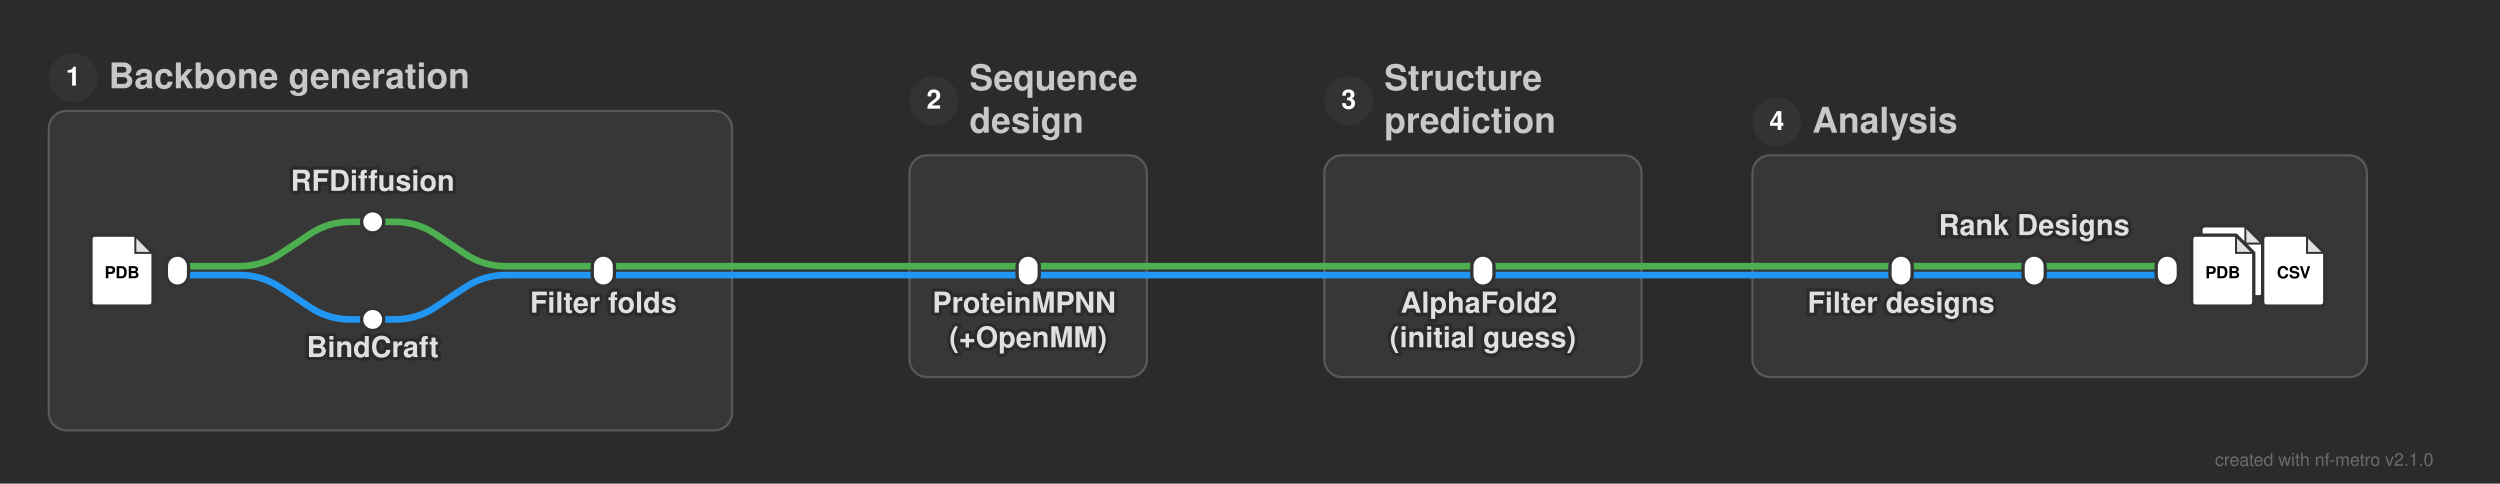
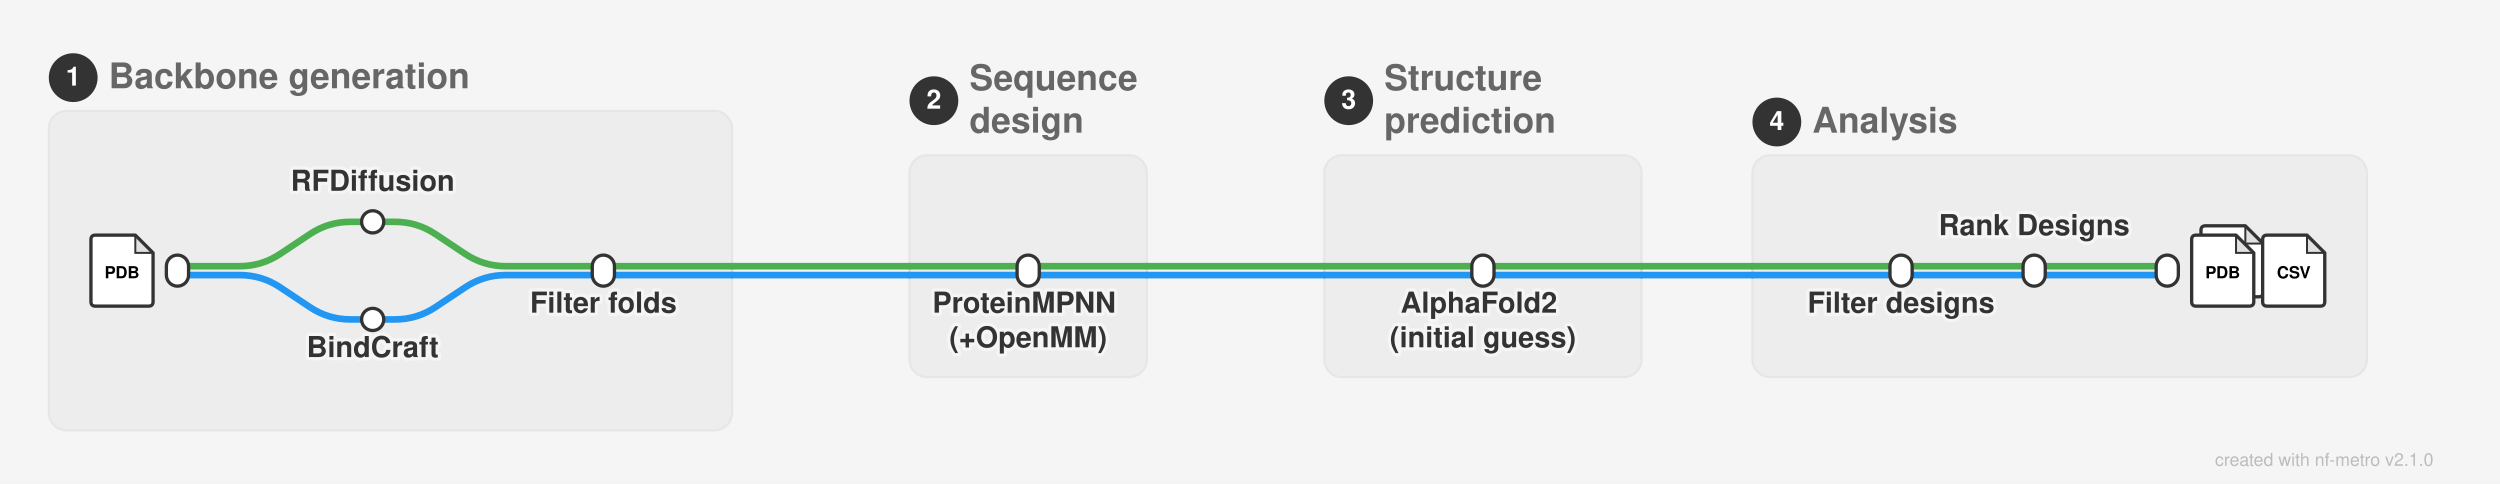
- <svg xmlns="http://www.w3.org/2000/svg" width="1127" height="218" viewBox="0 0 1127 218" style="color-scheme: light dark">
+ <svg xmlns="http://www.w3.org/2000/svg" width="1127" height="218" viewBox="0 0 1127 218">
  <defs>
</defs>
-   <style>.nf-metro-bg { fill: var(--nfm-map-bg, light-dark(#f5f5f5, #2b2b2b)); }
- .nf-metro-title { fill: var(--nfm-map-title-color, light-dark(#111111, #ffffff)); }
- .nf-metro-station-label { fill: var(--nfm-map-label-color, light-dark(#333333, #e0e0e0)); }
- .nf-metro-section-box { fill: var(--nfm-map-section-fill, light-dark(#ededed, #373737)); stroke: var(--nfm-map-section-stroke, light-dark(#e6e6e6, #595959)); }
- .nf-metro-section-label { fill: var(--nfm-map-section-label-color, light-dark(#666666, #c8c8c8)); }
- .nf-metro-group-label { fill: var(--nfm-map-section-label-color, light-dark(#666666, #c8c8c8)); }
- .nf-metro-group-underline { stroke: var(--nfm-map-section-label-color, light-dark(#666666, #c8c8c8)); }
- .nf-metro-legend-bg { fill: var(--nfm-map-legend-bg, light-dark(rgba(255, 255, 255, 0.8), rgba(0, 0, 0, 0.3))); }
- .nf-metro-legend-text { fill: var(--nfm-map-legend-text-color, light-dark(#333333, #e0e0e0)); }
- .nf-metro-marker-stroke { stroke: var(--nfm-map-marker-stroke, light-dark(#333333, #f0f0f0)); }
- .nf-metro-label-halo { fill: var(--nfm-map-bg, light-dark(#f5f5f5, #2b2b2b)); stroke: var(--nfm-map-bg, light-dark(#f5f5f5, #2b2b2b)); }</style>
+   <style>.nf-metro-bg { fill: #f5f5f5; }
+ .nf-metro-title { fill: #111111 }
+ .nf-metro-station-label { fill: #333333; }
+ .nf-metro-section-box { fill: #ededed; stroke: #e6e6e6; }
+ .nf-metro-section-label { fill: #666666; }
+ .nf-metro-group-label { fill: #666666; }
+ .nf-metro-group-underline { stroke: #666666; }
+ .nf-metro-legend-bg { fill: rgba(255, 255, 255, 0.8); }
+ .nf-metro-legend-text { fill: #333333; }
+ .nf-metro-marker-stroke { stroke: #333333; }
+ .nf-metro-label-halo { fill: #f5f5f5; stroke: #f5f5f5; }</style>
  <rect x="0" y="0" width="1127" height="218" fill="#2b2b2b" class="nf-metro-bg" />
  <rect x="22.0" y="50.0" width="308.0" height="144.0" rx="8" ry="8" fill="#373737" stroke="#595959" stroke-width="1.0" class="nf-metro-section-box" data-section-id="centered_sec" data-section-lines="bc,rf" />
  <circle cx="33.0" cy="35.0" r="11" fill="#333333" class="nf-metro-section-num-circle" data-section-id="centered_sec" />
  <text x="33.0" y="35.0" font-size="12" fill="#ffffff" font-family="'Helvetica Neue', Helvetica, Arial, sans-serif" font-weight="bold" text-anchor="middle" dy="0.3em" data-section-id="centered_sec">1</text>
  <text x="49.0" y="35.0" font-size="16.0" fill="#c8c8c8" font-family="'Helvetica Neue', Helvetica, Arial, sans-serif" font-weight="bold" dy="0.3em" class="nf-metro-section-label" data-section-id="centered_sec">Backbone generation</text>
  <rect x="410.0" y="70.0" width="107.0" height="100" rx="8" ry="8" fill="#373737" stroke="#595959" stroke-width="1.0" class="nf-metro-section-box" data-section-id="sequence_design" data-section-lines="bc,rf" />
  <circle cx="421.0" cy="45.4" r="11" fill="#333333" class="nf-metro-section-num-circle" data-section-id="sequence_design" />
  <text x="421.0" y="45.4" font-size="12" fill="#ffffff" font-family="'Helvetica Neue', Helvetica, Arial, sans-serif" font-weight="bold" text-anchor="middle" dy="0.3em" data-section-id="sequence_design">2</text>
  <text x="437.0" y="35.8" font-size="16.0" fill="#c8c8c8" font-family="'Helvetica Neue', Helvetica, Arial, sans-serif" font-weight="bold" dy="0.3em" class="nf-metro-section-label" data-section-id="sequence_design">
    <tspan x="437.0" dy="0em">Sequence</tspan>
    <tspan x="437.0" dy="1.2em">design</tspan>
  </text>
  <rect x="597.0" y="70.0" width="143.0" height="100" rx="8" ry="8" fill="#373737" stroke="#595959" stroke-width="1.0" class="nf-metro-section-box" data-section-id="structure_prediction" data-section-lines="bc,rf" />
  <circle cx="608.0" cy="45.4" r="11" fill="#333333" class="nf-metro-section-num-circle" data-section-id="structure_prediction" />
  <text x="608.0" y="45.4" font-size="12" fill="#ffffff" font-family="'Helvetica Neue', Helvetica, Arial, sans-serif" font-weight="bold" text-anchor="middle" dy="0.3em" data-section-id="structure_prediction">3</text>
  <text x="624.0" y="35.8" font-size="16.0" fill="#c8c8c8" font-family="'Helvetica Neue', Helvetica, Arial, sans-serif" font-weight="bold" dy="0.3em" class="nf-metro-section-label" data-section-id="structure_prediction">
    <tspan x="624.0" dy="0em">Structure</tspan>
    <tspan x="624.0" dy="1.2em">prediction</tspan>
  </text>
  <rect x="790.0" y="70.0" width="277.0" height="100" rx="8" ry="8" fill="#373737" stroke="#595959" stroke-width="1.0" class="nf-metro-section-box" data-section-id="analysis" data-section-lines="bc,rf" />
  <circle cx="801.0" cy="55.0" r="11" fill="#333333" class="nf-metro-section-num-circle" data-section-id="analysis" />
  <text x="801.0" y="55.0" font-size="12" fill="#ffffff" font-family="'Helvetica Neue', Helvetica, Arial, sans-serif" font-weight="bold" text-anchor="middle" dy="0.3em" data-section-id="analysis">4</text>
  <text x="817.0" y="55.0" font-size="16.0" fill="#c8c8c8" font-family="'Helvetica Neue', Helvetica, Arial, sans-serif" font-weight="bold" dy="0.3em" class="nf-metro-section-label" data-section-id="analysis">Analysis</text>
  <path d="M80.0,124.0 L108.0,124.0 Q118.0,124.0,126.321,129.547 L139.679,138.453 Q148.0,144.0,158.0,144.0 L168.0,144.0" stroke="#2196F3" stroke-width="3.0" fill="none" stroke-linecap="round" stroke-linejoin="round" class="metro-line-bc" data-line-id="bc" />
  <path d="M168.0,144.0 L178.0,144.0 Q188.0,144.0,196.321,138.453 L209.679,129.547 Q218.0,124.0,228.0,124.0 L272.0,124.0" stroke="#2196F3" stroke-width="3.0" fill="none" stroke-linecap="round" stroke-linejoin="round" class="metro-line-bc" data-line-id="bc" />
  <path d="M857.0,124.0 L917.0,124.0" stroke="#2196F3" stroke-width="3.0" stroke-linecap="round" class="metro-line-bc" data-line-id="bc" />
  <path d="M917.0,124.0 L977.0,124.0" stroke="#2196F3" stroke-width="3.0" stroke-linecap="round" class="metro-line-bc" data-line-id="bc" />
  <path d="M272.0,124.0 L330.0,124.0" stroke="#2196F3" stroke-width="3.0" stroke-linecap="round" class="metro-line-bc" data-line-id="bc" />
  <path d="M410.0,124.0 L463.5,124.0" stroke="#2196F3" stroke-width="3.0" stroke-linecap="round" class="metro-line-bc" data-line-id="bc" />
  <path d="M463.5,124.0 L517.0,124.0" stroke="#2196F3" stroke-width="3.0" stroke-linecap="round" class="metro-line-bc" data-line-id="bc" />
  <path d="M597.0,124.0 L668.5,124.0" stroke="#2196F3" stroke-width="3.0" stroke-linecap="round" class="metro-line-bc" data-line-id="bc" />
  <path d="M668.5,124.0 L740.0,124.0" stroke="#2196F3" stroke-width="3.0" stroke-linecap="round" class="metro-line-bc" data-line-id="bc" />
  <path d="M790.0,124.0 L857.0,124.0" stroke="#2196F3" stroke-width="3.0" stroke-linecap="round" class="metro-line-bc" data-line-id="bc" />
  <path d="M330.0,124.0 L410.0,124.0" stroke="#2196F3" stroke-width="3.0" stroke-linecap="round" class="metro-line-bc" data-line-id="bc" />
  <path d="M517.0,124.0 L597.0,124.0" stroke="#2196F3" stroke-width="3.0" stroke-linecap="round" class="metro-line-bc" data-line-id="bc" />
  <path d="M740.0,124.0 L790.0,124.0" stroke="#2196F3" stroke-width="3.0" stroke-linecap="round" class="metro-line-bc" data-line-id="bc" />
  <path d="M80.0,120.0 L108.0,120.0 Q118.0,120.0,126.321,114.453 L139.679,105.547 Q148.0,100.0,158.0,100.0 L168.0,100.0" stroke="#4CAF50" stroke-width="3.0" fill="none" stroke-linecap="round" stroke-linejoin="round" class="metro-line-rf" data-line-id="rf" />
  <path d="M168.0,100.0 L178.0,100.0 Q188.0,100.0,196.321,105.547 L209.679,114.453 Q218.0,120.0,228.0,120.0 L272.0,120.0" stroke="#4CAF50" stroke-width="3.0" fill="none" stroke-linecap="round" stroke-linejoin="round" class="metro-line-rf" data-line-id="rf" />
  <path d="M857.0,120.0 L917.0,120.0" stroke="#4CAF50" stroke-width="3.0" stroke-linecap="round" class="metro-line-rf" data-line-id="rf" />
  <path d="M917.0,120.0 L977.0,120.0" stroke="#4CAF50" stroke-width="3.0" stroke-linecap="round" class="metro-line-rf" data-line-id="rf" />
  <path d="M272.0,120.0 L330.0,120.0" stroke="#4CAF50" stroke-width="3.0" stroke-linecap="round" class="metro-line-rf" data-line-id="rf" />
  <path d="M410.0,120.0 L463.5,120.0" stroke="#4CAF50" stroke-width="3.0" stroke-linecap="round" class="metro-line-rf" data-line-id="rf" />
  <path d="M463.5,120.0 L517.0,120.0" stroke="#4CAF50" stroke-width="3.0" stroke-linecap="round" class="metro-line-rf" data-line-id="rf" />
  <path d="M597.0,120.0 L668.5,120.0" stroke="#4CAF50" stroke-width="3.0" stroke-linecap="round" class="metro-line-rf" data-line-id="rf" />
  <path d="M668.5,120.0 L740.0,120.0" stroke="#4CAF50" stroke-width="3.0" stroke-linecap="round" class="metro-line-rf" data-line-id="rf" />
  <path d="M790.0,120.0 L857.0,120.0" stroke="#4CAF50" stroke-width="3.0" stroke-linecap="round" class="metro-line-rf" data-line-id="rf" />
  <path d="M330.0,120.0 L410.0,120.0" stroke="#4CAF50" stroke-width="3.0" stroke-linecap="round" class="metro-line-rf" data-line-id="rf" />
  <path d="M517.0,120.0 L597.0,120.0" stroke="#4CAF50" stroke-width="3.0" stroke-linecap="round" class="metro-line-rf" data-line-id="rf" />
  <path d="M740.0,120.0 L790.0,120.0" stroke="#4CAF50" stroke-width="3.0" stroke-linecap="round" class="metro-line-rf" data-line-id="rf" />
  <g class="nf-metro-station-group" data-node-id="mpnn" data-node-cx="463.5" data-node-cy="122.0" data-node-r="5.0" data-node-groups="bc,rf" data-node-region="sequence_design" data-node-w="10.0" data-node-h="14.0" data-node-rx="5.0">
    <rect x="458.5" y="115.0" width="10.0" height="14.0" rx="5.0" ry="5.0" fill="#ffffff" stroke="#333333" stroke-width="1.5" class="nf-metro-station" data-station-id="mpnn" data-station-lines="bc,rf" data-station-label="ProteinMPNN (+OpenMM)" data-section-id="sequence_design" data-section-name="Sequence design" />
  </g>
  <g class="nf-metro-station-group" data-node-id="r_in" data-node-cx="80.0" data-node-cy="122.0" data-node-r="5.0" data-node-groups="bc,rf" data-node-region="centered_sec" data-node-w="10.0" data-node-h="14.0" data-node-rx="5.0">
    <rect x="75.0" y="115.0" width="10.0" height="14.0" rx="5.0" ry="5.0" fill="#ffffff" stroke="#333333" stroke-width="1.5" class="nf-metro-station" data-station-id="r_in" data-station-lines="bc,rf" data-station-label="Target" data-section-id="centered_sec" data-section-name="Backbone generation" />
    <g data-station-id="r_in">
      <path d="M43.0,106.0 L61.0,106.0 L69.0,114.0 L69.0,136.0 Q69.0,138.0,67.0,138.0 L43.0,138.0 Q41.0,138.0,41.0,136.0 L41.0,108.0 Q41.0,106.0,43.0,106.0 Z" fill="#ffffff" stroke="#333333" stroke-width="1.5" stroke-linejoin="round" />
      <path d="M61.0,106.0 L61.0,114.0 L69.0,114.0 Z" fill="#333333" opacity="0.15" stroke="none" />
      <path d="M61.0,106.0 L61.0,114.0 L69.0,114.0" fill="none" stroke="#333333" stroke-width="0.9" />
      <text x="55.0" y="123.2" font-size="7.5" fill="#000000" font-family="'Helvetica Neue', Helvetica, Arial, sans-serif" font-weight="bold" text-anchor="middle" dy="0.3em">PDB</text>
    </g>
  </g>
  <g class="nf-metro-station-group" data-node-id="rfdiff" data-node-cx="168.0" data-node-cy="100.0" data-node-r="5.0" data-node-groups="rf" data-node-region="centered_sec" data-node-w="10.0" data-node-h="10.0" data-node-rx="5.0">
    <rect x="163.0" y="95.0" width="10.0" height="10.0" rx="5.0" ry="5.0" fill="#ffffff" stroke="#333333" stroke-width="1.5" class="nf-metro-station" data-station-id="rfdiff" data-station-lines="rf" data-station-label="RFDiffusion" data-section-id="centered_sec" data-section-name="Backbone generation" />
  </g>
  <g class="nf-metro-station-group" data-node-id="bc" data-node-cx="168.0" data-node-cy="144.0" data-node-r="5.0" data-node-groups="bc" data-node-region="centered_sec" data-node-w="10.0" data-node-h="10.0" data-node-rx="5.0">
    <rect x="163.0" y="139.0" width="10.0" height="10.0" rx="5.0" ry="5.0" fill="#ffffff" stroke="#333333" stroke-width="1.5" class="nf-metro-station" data-station-id="bc" data-station-lines="bc" data-station-label="BindCraft" data-section-id="centered_sec" data-section-name="Backbone generation" />
  </g>
  <g class="nf-metro-station-group" data-node-id="filtfold" data-node-cx="272.0" data-node-cy="122.0" data-node-r="5.0" data-node-groups="bc,rf" data-node-region="centered_sec" data-node-w="10.0" data-node-h="14.0" data-node-rx="5.0">
    <rect x="267.0" y="115.0" width="10.0" height="14.0" rx="5.0" ry="5.0" fill="#ffffff" stroke="#333333" stroke-width="1.5" class="nf-metro-station" data-station-id="filtfold" data-station-lines="bc,rf" data-station-label="Filter folds" data-section-id="centered_sec" data-section-name="Backbone generation" />
  </g>
  <g class="nf-metro-station-group" data-node-id="af2" data-node-cx="668.5" data-node-cy="122.0" data-node-r="5.0" data-node-groups="bc,rf" data-node-region="structure_prediction" data-node-w="10.0" data-node-h="14.0" data-node-rx="5.0">
    <rect x="663.5" y="115.0" width="10.0" height="14.0" rx="5.0" ry="5.0" fill="#ffffff" stroke="#333333" stroke-width="1.5" class="nf-metro-station" data-station-id="af2" data-station-lines="bc,rf" data-station-label="AlphaFold2 (initial guess)" data-section-id="structure_prediction" data-section-name="Structure prediction" />
  </g>
  <g class="nf-metro-station-group" data-node-id="filt" data-node-cx="857.0" data-node-cy="122.0" data-node-r="5.0" data-node-groups="bc,rf" data-node-region="analysis" data-node-w="10.0" data-node-h="14.0" data-node-rx="5.0">
    <rect x="852.0" y="115.0" width="10.0" height="14.0" rx="5.0" ry="5.0" fill="#ffffff" stroke="#333333" stroke-width="1.5" class="nf-metro-station" data-station-id="filt" data-station-lines="bc,rf" data-station-label="Filter designs" data-section-id="analysis" data-section-name="Analysis" />
  </g>
  <g class="nf-metro-station-group" data-node-id="rank" data-node-cx="917.0" data-node-cy="122.0" data-node-r="5.0" data-node-groups="bc,rf" data-node-region="analysis" data-node-w="10.0" data-node-h="14.0" data-node-rx="5.0">
    <rect x="912.0" y="115.0" width="10.0" height="14.0" rx="5.0" ry="5.0" fill="#ffffff" stroke="#333333" stroke-width="1.5" class="nf-metro-station" data-station-id="rank" data-station-lines="bc,rf" data-station-label="Rank Designs" data-section-id="analysis" data-section-name="Analysis" />
  </g>
  <g class="nf-metro-station-group" data-node-id="r_out" data-node-cx="977.0" data-node-cy="122.0" data-node-r="5.0" data-node-groups="bc,rf" data-node-region="analysis" data-node-w="10.0" data-node-h="14.0" data-node-rx="5.0">
    <rect x="972.0" y="115.0" width="10.0" height="14.0" rx="5.0" ry="5.0" fill="#ffffff" stroke="#333333" stroke-width="1.5" class="nf-metro-station" data-station-id="r_out" data-station-lines="bc,rf" data-station-label="Designs" data-section-id="analysis" data-section-name="Analysis" />
    <g data-station-id="r_out">
      <path d="M994.2,101.8 L1012.2,101.8 L1020.2,109.8 L1020.2,131.8 Q1020.2,133.8,1018.2,133.8 L994.2,133.8 Q992.2,133.8,992.2,131.8 L992.2,103.8 Q992.2,101.8,994.2,101.8 Z" fill="#ffffff" stroke="#333333" stroke-width="1.5" stroke-linejoin="round" />
      <path d="M1012.2,101.8 L1012.2,109.8 L1020.2,109.8 Z" fill="#333333" opacity="0.15" stroke="none" />
      <path d="M1012.2,101.8 L1012.2,109.8 L1020.2,109.8" fill="none" stroke="#333333" stroke-width="0.9" />
      <path d="M990.0,106.0 L1008.0,106.0 L1016.0,114.0 L1016.0,136.0 Q1016.0,138.0,1014.0,138.0 L990.0,138.0 Q988.0,138.0,988.0,136.0 L988.0,108.0 Q988.0,106.0,990.0,106.0 Z" fill="#ffffff" stroke="#333333" stroke-width="1.5" stroke-linejoin="round" />
      <path d="M1008.0,106.0 L1008.0,114.0 L1016.0,114.0 Z" fill="#333333" opacity="0.15" stroke="none" />
      <path d="M1008.0,106.0 L1008.0,114.0 L1016.0,114.0" fill="none" stroke="#333333" stroke-width="0.9" />
      <text x="1002.0" y="123.2" font-size="7.5" fill="#000000" font-family="'Helvetica Neue', Helvetica, Arial, sans-serif" font-weight="bold" text-anchor="middle" dy="0.3em">PDB</text>
      <path d="M1022.0,106.0 L1040.0,106.0 L1048.0,114.0 L1048.0,136.0 Q1048.0,138.0,1046.0,138.0 L1022.0,138.0 Q1020.0,138.0,1020.0,136.0 L1020.0,108.0 Q1020.0,106.0,1022.0,106.0 Z" fill="#ffffff" stroke="#333333" stroke-width="1.5" stroke-linejoin="round" />
      <path d="M1040.0,106.0 L1040.0,114.0 L1048.0,114.0 Z" fill="#333333" opacity="0.15" stroke="none" />
      <path d="M1040.0,106.0 L1040.0,114.0 L1048.0,114.0" fill="none" stroke="#333333" stroke-width="0.9" />
      <text x="1034.0" y="123.2" font-size="7.5" fill="#000000" font-family="'Helvetica Neue', Helvetica, Arial, sans-serif" font-weight="bold" text-anchor="middle" dy="0.3em">CSV</text>
    </g>
  </g>
  <text x="857.0" y="135.0" font-size="13.0" fill="#2b2b2b" stroke="#2b2b2b" stroke-width="3.0" stroke-linejoin="round" font-family="'Helvetica Neue', Helvetica, Arial, sans-serif" font-weight="bold" aria-hidden="true" class="nf-metro-label-halo" text-anchor="middle" dominant-baseline="hanging">Filter designs</text>
  <text x="857.0" y="135.0" font-size="13.0" fill="#e0e0e0" font-family="'Helvetica Neue', Helvetica, Arial, sans-serif" font-weight="bold" text-anchor="middle" dominant-baseline="hanging" data-station-id="filt" class="nf-metro-station-label">Filter designs</text>
  <text x="463.5" y="135.0" font-size="13.0" fill="#2b2b2b" stroke="#2b2b2b" stroke-width="3.0" stroke-linejoin="round" font-family="'Helvetica Neue', Helvetica, Arial, sans-serif" font-weight="bold" aria-hidden="true" class="nf-metro-label-halo" text-anchor="middle" dominant-baseline="hanging">
    <tspan x="463.5" dy="0em">ProteinMPNN</tspan>
    <tspan x="463.5" dy="1.2em">(+OpenMM)</tspan>
  </text>
  <text x="463.5" y="135.0" font-size="13.0" fill="#e0e0e0" font-family="'Helvetica Neue', Helvetica, Arial, sans-serif" font-weight="bold" text-anchor="middle" dominant-baseline="hanging" data-station-id="mpnn" class="nf-metro-station-label">
    <tspan x="463.5" dy="0em">ProteinMPNN</tspan>
    <tspan x="463.5" dy="1.2em">(+OpenMM)</tspan>
  </text>
  <text x="668.5" y="135.0" font-size="13.0" fill="#2b2b2b" stroke="#2b2b2b" stroke-width="3.0" stroke-linejoin="round" font-family="'Helvetica Neue', Helvetica, Arial, sans-serif" font-weight="bold" aria-hidden="true" class="nf-metro-label-halo" text-anchor="middle" dominant-baseline="hanging">
    <tspan x="668.5" dy="0em">AlphaFold2</tspan>
    <tspan x="668.5" dy="1.2em">(initial guess)</tspan>
  </text>
  <text x="668.5" y="135.0" font-size="13.0" fill="#e0e0e0" font-family="'Helvetica Neue', Helvetica, Arial, sans-serif" font-weight="bold" text-anchor="middle" dominant-baseline="hanging" data-station-id="af2" class="nf-metro-station-label">
    <tspan x="668.5" dy="0em">AlphaFold2</tspan>
    <tspan x="668.5" dy="1.2em">(initial guess)</tspan>
  </text>
  <text x="168.0" y="86.0" font-size="13.0" fill="#2b2b2b" stroke="#2b2b2b" stroke-width="3.0" stroke-linejoin="round" font-family="'Helvetica Neue', Helvetica, Arial, sans-serif" font-weight="bold" aria-hidden="true" class="nf-metro-label-halo" text-anchor="middle" dominant-baseline="auto">RFDiffusion</text>
  <text x="168.0" y="86.0" font-size="13.0" fill="#e0e0e0" font-family="'Helvetica Neue', Helvetica, Arial, sans-serif" font-weight="bold" text-anchor="middle" dominant-baseline="auto" data-station-id="rfdiff" class="nf-metro-station-label">RFDiffusion</text>
  <text x="917.0" y="106.0" font-size="13.0" fill="#2b2b2b" stroke="#2b2b2b" stroke-width="3.0" stroke-linejoin="round" font-family="'Helvetica Neue', Helvetica, Arial, sans-serif" font-weight="bold" aria-hidden="true" class="nf-metro-label-halo" text-anchor="middle" dominant-baseline="auto">Rank Designs</text>
  <text x="917.0" y="106.0" font-size="13.0" fill="#e0e0e0" font-family="'Helvetica Neue', Helvetica, Arial, sans-serif" font-weight="bold" text-anchor="middle" dominant-baseline="auto" data-station-id="rank" class="nf-metro-station-label">Rank Designs</text>
  <text x="168.0" y="155.0" font-size="13.0" fill="#2b2b2b" stroke="#2b2b2b" stroke-width="3.0" stroke-linejoin="round" font-family="'Helvetica Neue', Helvetica, Arial, sans-serif" font-weight="bold" aria-hidden="true" class="nf-metro-label-halo" text-anchor="middle" dominant-baseline="hanging">BindCraft</text>
  <text x="168.0" y="155.0" font-size="13.0" fill="#e0e0e0" font-family="'Helvetica Neue', Helvetica, Arial, sans-serif" font-weight="bold" text-anchor="middle" dominant-baseline="hanging" data-station-id="bc" class="nf-metro-station-label">BindCraft</text>
  <text x="272.0" y="135.0" font-size="13.0" fill="#2b2b2b" stroke="#2b2b2b" stroke-width="3.0" stroke-linejoin="round" font-family="'Helvetica Neue', Helvetica, Arial, sans-serif" font-weight="bold" aria-hidden="true" class="nf-metro-label-halo" text-anchor="middle" dominant-baseline="hanging">Filter folds</text>
  <text x="272.0" y="135.0" font-size="13.0" fill="#e0e0e0" font-family="'Helvetica Neue', Helvetica, Arial, sans-serif" font-weight="bold" text-anchor="middle" dominant-baseline="hanging" data-station-id="filtfold" class="nf-metro-station-label">Filter folds</text>
  <text x="1097.0" y="210.0" font-size="8" fill="rgba(150, 150, 150, 0.6)" font-family="'Helvetica Neue', Helvetica, Arial, sans-serif" text-anchor="end">created with nf-metro v2.1.0</text>
</svg>
